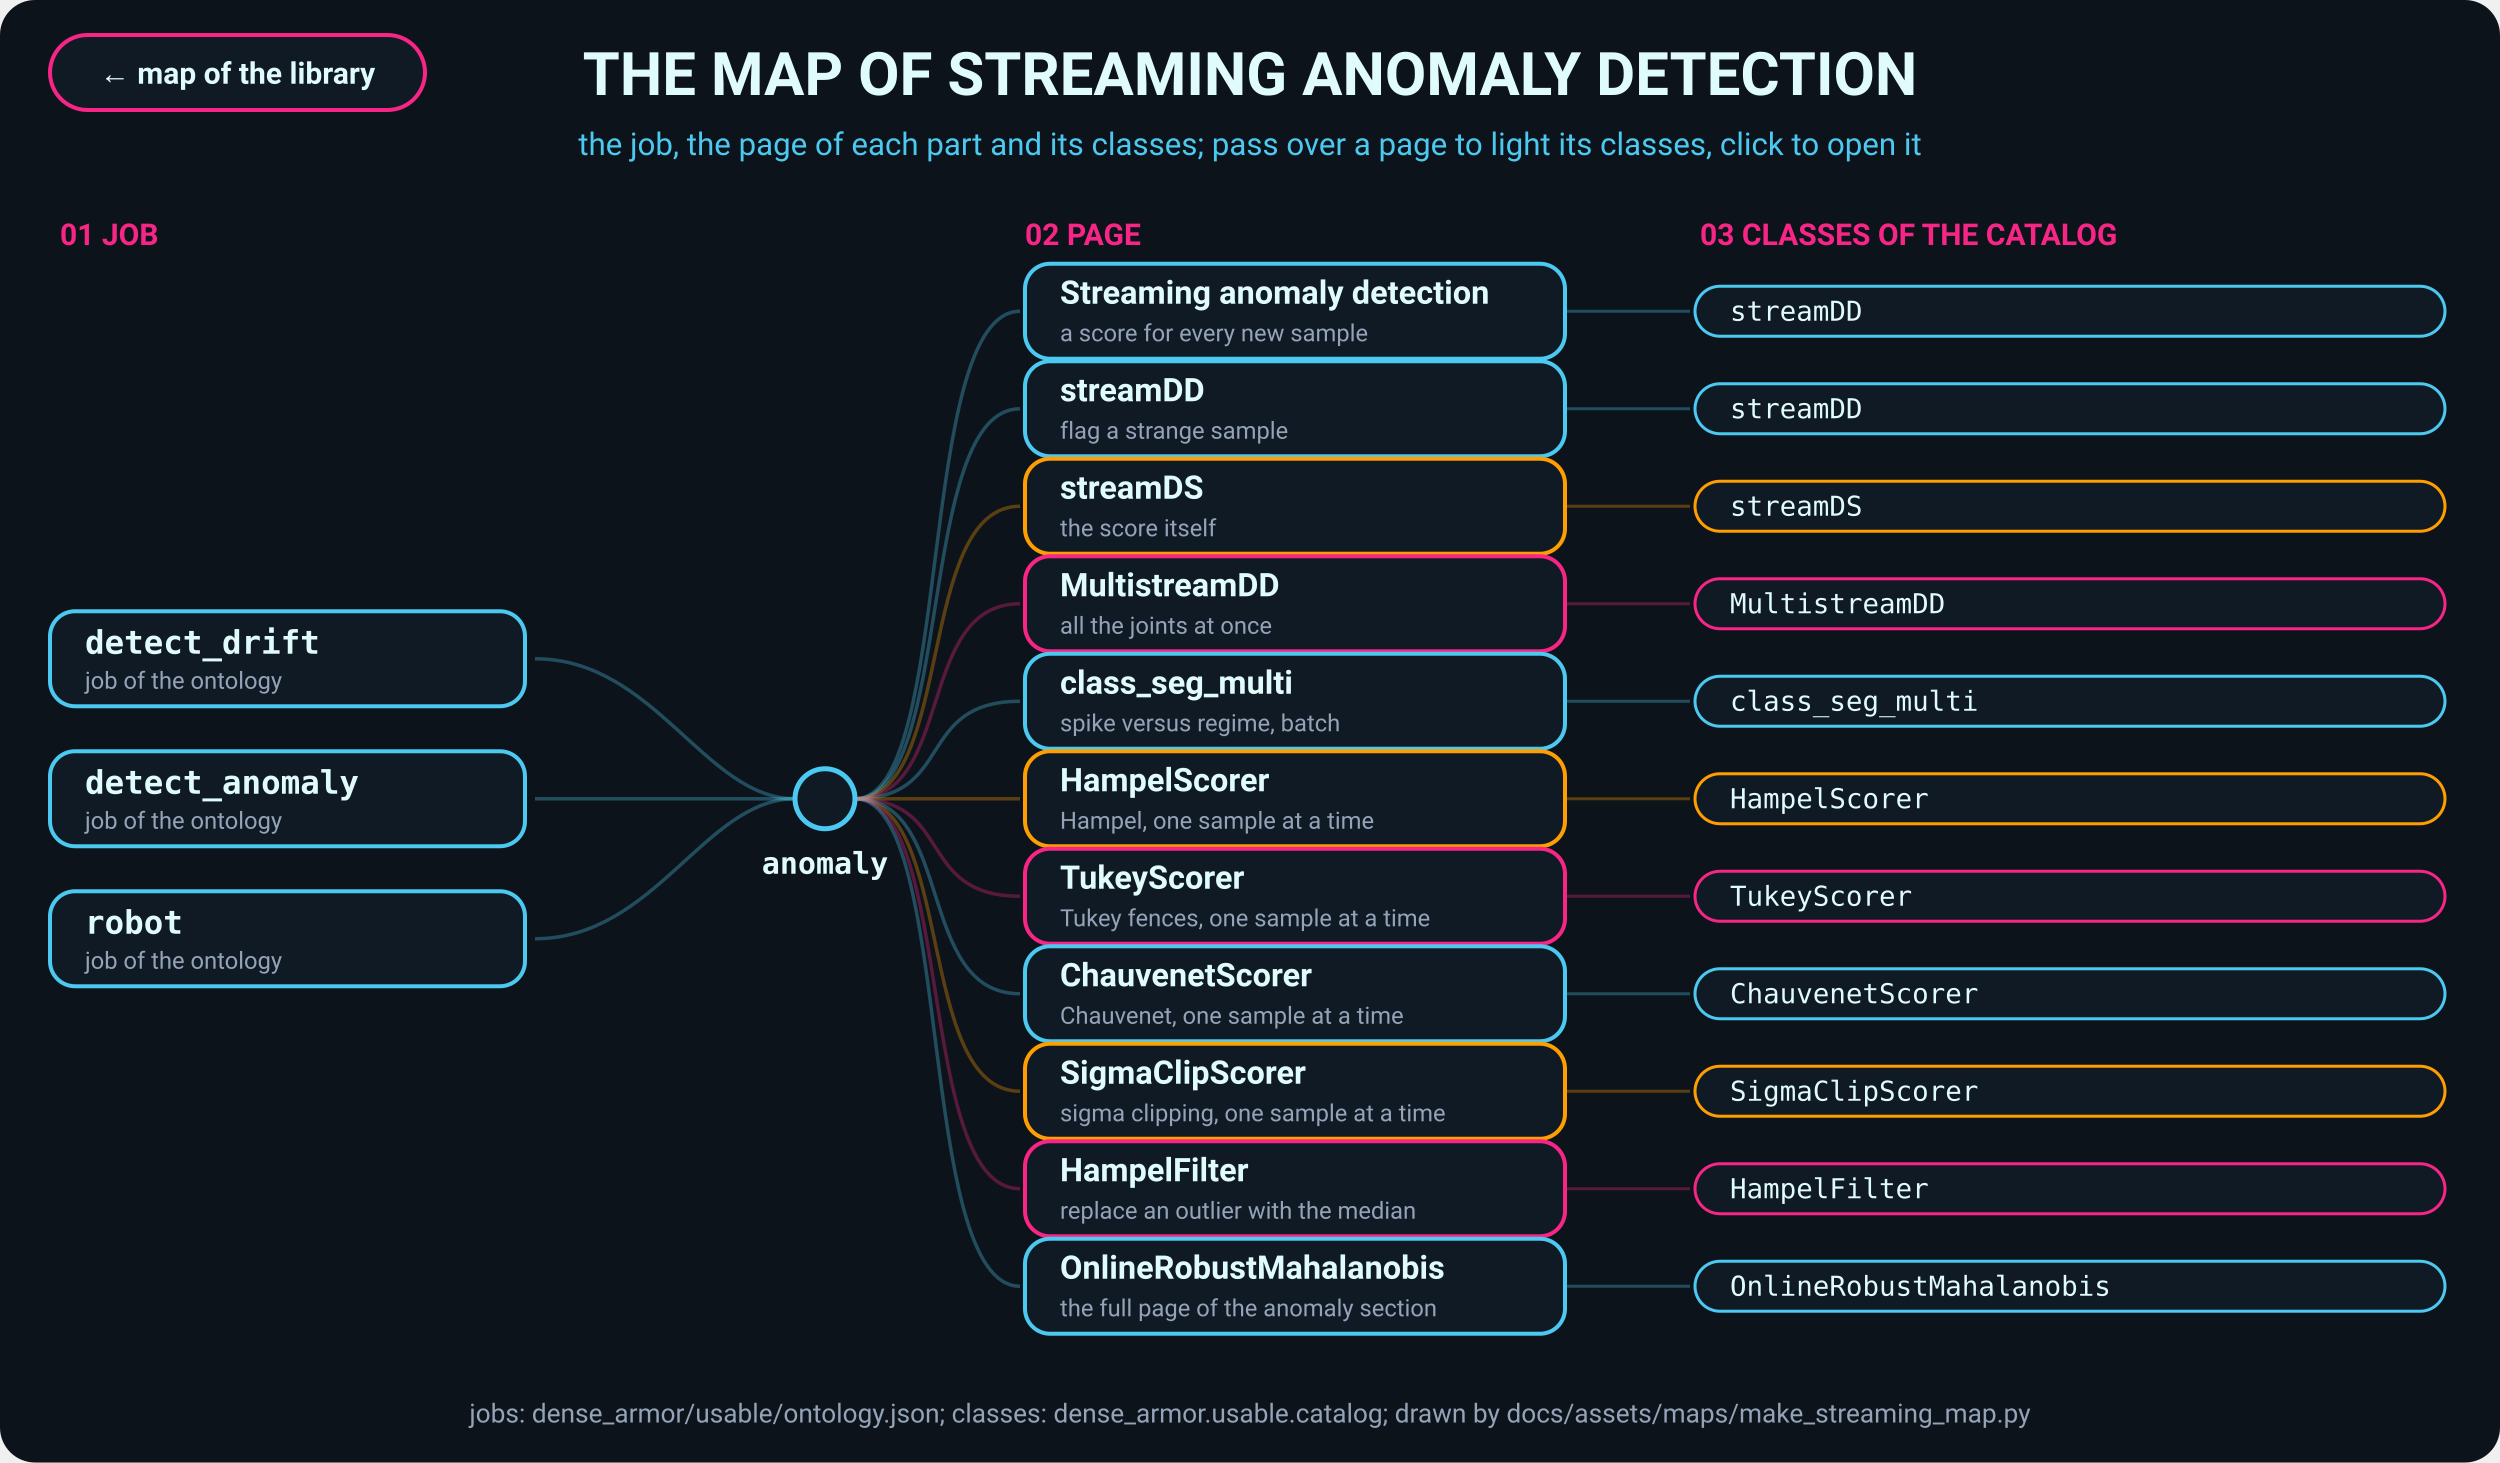
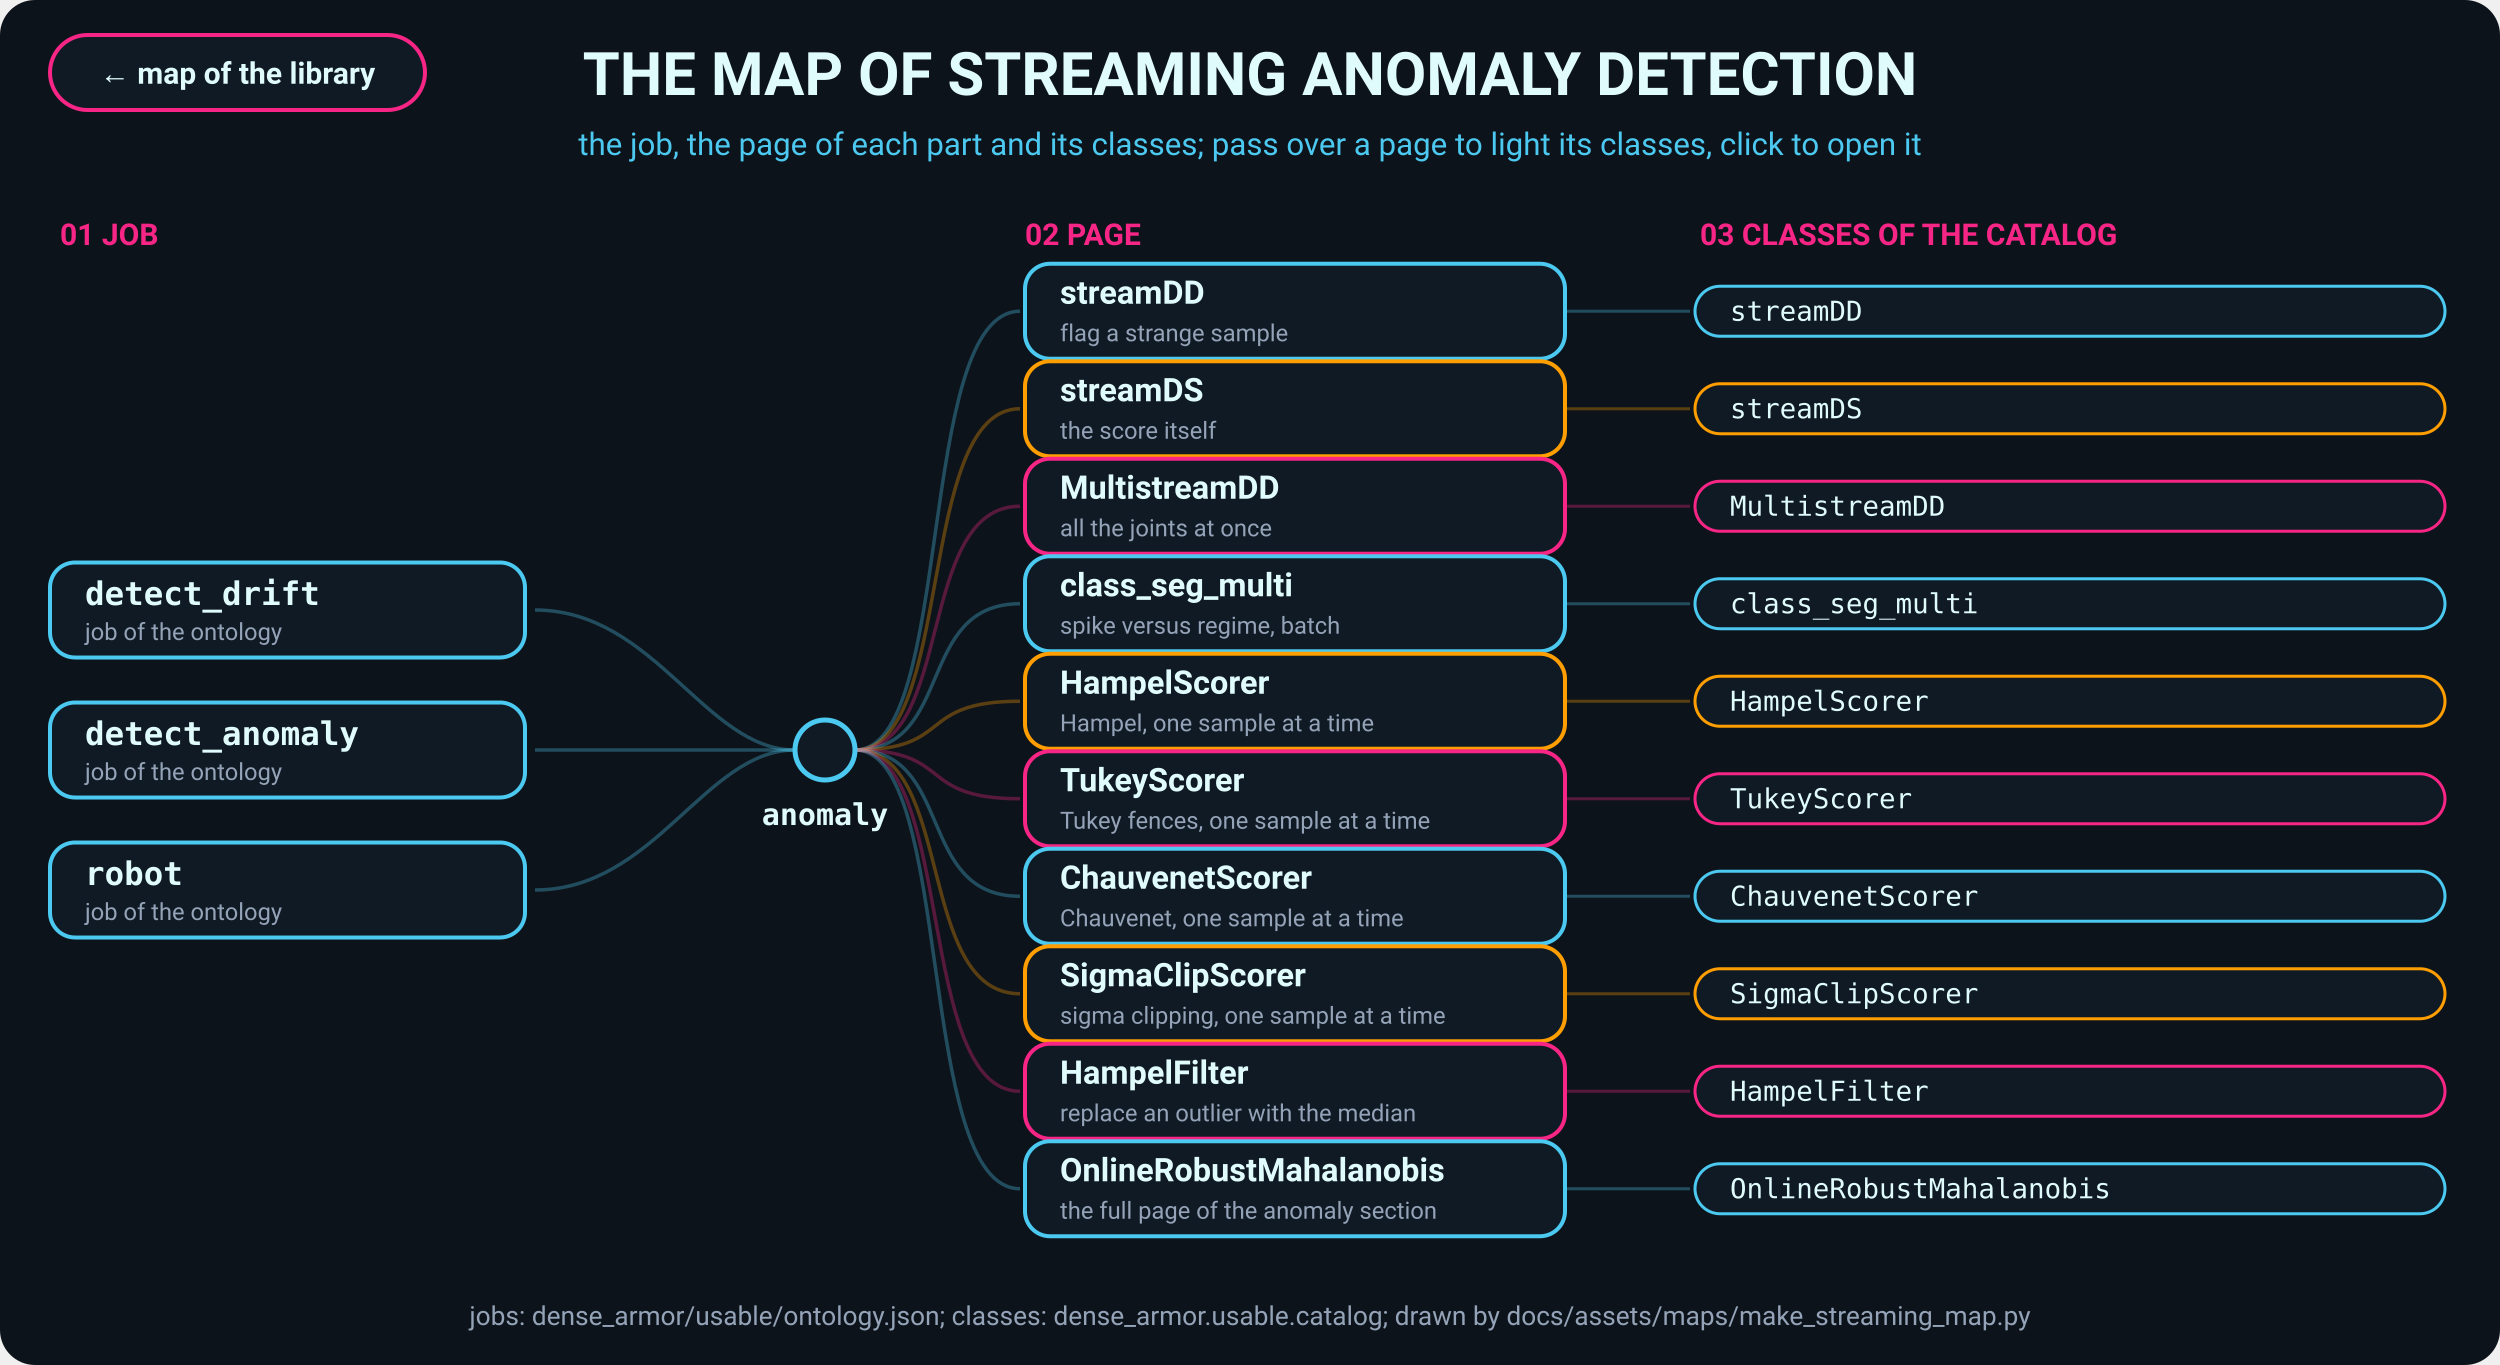
- <svg xmlns="http://www.w3.org/2000/svg" viewBox="0 0 1000 585" width="100%" role="img" aria-label="The map of streaming anomaly detection">
+ <svg xmlns="http://www.w3.org/2000/svg" viewBox="0 0 1000 546" width="100%" role="img" aria-label="The map of streaming anomaly detection">
  <style>text{font-family:system-ui,-apple-system,'Segoe UI',Roboto,Arial,sans-serif}.m{font-family:ui-monospace,Menlo,Consolas,monospace}.e{opacity:.32;transition:opacity .15s}.net:hover .e{opacity:.06}.net .pg:hover .e{opacity:1;stroke-width:2.2}a:hover .card{fill:#17303f;stroke-width:2.4}a:hover text.dn{fill:#ffffff}.back:hover .card{fill:#17303f}</style>
-   <rect width="1000" height="585" fill="#0d131a" rx="14" />
+   <rect width="1000" height="546" fill="#0d131a" rx="14" />
  <text x="500" y="38" fill="#e0fbfc" font-size="24" font-weight="700" text-anchor="middle">THE MAP OF STREAMING ANOMALY DETECTION</text>
  <text x="500" y="62" fill="#4cc9f0" font-size="12.5" text-anchor="middle">the job, the page of each part and its classes; pass over a page to light its classes, click to open it</text>
  <a class="back" href="../../#the-library-folder-by-folder" target="_top">
    <rect class="card" x="20" y="14" width="150" height="30" rx="15" fill="#101a24" stroke="#f72585" stroke-width="1.6" />
    <text class="dn" x="95" y="33.5" fill="#e0fbfc" font-size="12" font-weight="700" text-anchor="middle">← map of the library</text>
  </a>
  <text x="24" y="98" fill="#f72585" font-size="12" font-weight="700">01  JOB</text>
  <text x="410" y="98" fill="#f72585" font-size="12" font-weight="700">02  PAGE</text>
  <text x="680" y="98" fill="#f72585" font-size="12" font-weight="700">03  CLASSES OF THE CATALOG</text>
  <g class="net">
-     <path class="e" d="M214,263.5 C262,263.5 282,319.5 318,319.5" fill="none" stroke="#4cc9f0" stroke-width="1.4" />
-     <path class="e" d="M214,319.5 C262,319.5 282,319.5 318,319.5" fill="none" stroke="#4cc9f0" stroke-width="1.4" />
-     <path class="e" d="M214,375.5 C262,375.5 282,319.5 318,319.5" fill="none" stroke="#4cc9f0" stroke-width="1.4" />
+     <path class="e" d="M214,244.0 C262,244.0 282,300.0 318,300.0" fill="none" stroke="#4cc9f0" stroke-width="1.4" />
+     <path class="e" d="M214,300.0 C262,300.0 282,300.0 318,300.0" fill="none" stroke="#4cc9f0" stroke-width="1.4" />
+     <path class="e" d="M214,356.0 C262,356.0 282,300.0 318,300.0" fill="none" stroke="#4cc9f0" stroke-width="1.4" />
    <g class="pg">
-       <path class="e" d="M342,319.5 C382,319.5 366,124.5 408,124.5" fill="none" stroke="#4cc9f0" stroke-width="1.4" />
+       <path class="e" d="M342,300.0 C382,300.0 366,124.5 408,124.5" fill="none" stroke="#4cc9f0" stroke-width="1.4" />
      <path class="e" d="M626,124.5 C650,124.5 650,124.5 676,124.5" fill="none" stroke="#4cc9f0" stroke-width="1.2" />
    </g>
    <g class="pg">
-       <path class="e" d="M342,319.5 C382,319.5 366,163.5 408,163.5" fill="none" stroke="#4cc9f0" stroke-width="1.4" />
-       <path class="e" d="M626,163.5 C650,163.5 650,163.5 676,163.5" fill="none" stroke="#4cc9f0" stroke-width="1.2" />
+       <path class="e" d="M342,300.0 C382,300.0 366,163.5 408,163.5" fill="none" stroke="#ff9e00" stroke-width="1.4" />
+       <path class="e" d="M626,163.5 C650,163.5 650,163.5 676,163.5" fill="none" stroke="#ff9e00" stroke-width="1.2" />
    </g>
    <g class="pg">
-       <path class="e" d="M342,319.5 C382,319.5 366,202.5 408,202.5" fill="none" stroke="#ff9e00" stroke-width="1.4" />
-       <path class="e" d="M626,202.5 C650,202.5 650,202.5 676,202.5" fill="none" stroke="#ff9e00" stroke-width="1.2" />
+       <path class="e" d="M342,300.0 C382,300.0 366,202.5 408,202.5" fill="none" stroke="#f72585" stroke-width="1.4" />
+       <path class="e" d="M626,202.5 C650,202.5 650,202.5 676,202.5" fill="none" stroke="#f72585" stroke-width="1.2" />
    </g>
    <g class="pg">
-       <path class="e" d="M342,319.5 C382,319.5 366,241.5 408,241.5" fill="none" stroke="#f72585" stroke-width="1.4" />
-       <path class="e" d="M626,241.5 C650,241.5 650,241.5 676,241.5" fill="none" stroke="#f72585" stroke-width="1.2" />
+       <path class="e" d="M342,300.0 C382,300.0 366,241.5 408,241.5" fill="none" stroke="#4cc9f0" stroke-width="1.4" />
+       <path class="e" d="M626,241.5 C650,241.5 650,241.5 676,241.5" fill="none" stroke="#4cc9f0" stroke-width="1.2" />
    </g>
    <g class="pg">
-       <path class="e" d="M342,319.5 C382,319.5 366,280.5 408,280.5" fill="none" stroke="#4cc9f0" stroke-width="1.4" />
-       <path class="e" d="M626,280.5 C650,280.5 650,280.5 676,280.5" fill="none" stroke="#4cc9f0" stroke-width="1.2" />
+       <path class="e" d="M342,300.0 C382,300.0 366,280.5 408,280.5" fill="none" stroke="#ff9e00" stroke-width="1.4" />
+       <path class="e" d="M626,280.5 C650,280.5 650,280.5 676,280.5" fill="none" stroke="#ff9e00" stroke-width="1.2" />
    </g>
    <g class="pg">
-       <path class="e" d="M342,319.5 C382,319.5 366,319.5 408,319.5" fill="none" stroke="#ff9e00" stroke-width="1.4" />
-       <path class="e" d="M626,319.5 C650,319.5 650,319.5 676,319.5" fill="none" stroke="#ff9e00" stroke-width="1.2" />
+       <path class="e" d="M342,300.0 C382,300.0 366,319.5 408,319.5" fill="none" stroke="#f72585" stroke-width="1.4" />
+       <path class="e" d="M626,319.5 C650,319.5 650,319.5 676,319.5" fill="none" stroke="#f72585" stroke-width="1.2" />
    </g>
    <g class="pg">
-       <path class="e" d="M342,319.5 C382,319.5 366,358.5 408,358.5" fill="none" stroke="#f72585" stroke-width="1.4" />
-       <path class="e" d="M626,358.5 C650,358.5 650,358.5 676,358.5" fill="none" stroke="#f72585" stroke-width="1.2" />
+       <path class="e" d="M342,300.0 C382,300.0 366,358.5 408,358.5" fill="none" stroke="#4cc9f0" stroke-width="1.4" />
+       <path class="e" d="M626,358.5 C650,358.5 650,358.5 676,358.5" fill="none" stroke="#4cc9f0" stroke-width="1.2" />
    </g>
    <g class="pg">
-       <path class="e" d="M342,319.5 C382,319.5 366,397.5 408,397.5" fill="none" stroke="#4cc9f0" stroke-width="1.4" />
-       <path class="e" d="M626,397.5 C650,397.5 650,397.5 676,397.5" fill="none" stroke="#4cc9f0" stroke-width="1.2" />
+       <path class="e" d="M342,300.0 C382,300.0 366,397.5 408,397.5" fill="none" stroke="#ff9e00" stroke-width="1.4" />
+       <path class="e" d="M626,397.5 C650,397.5 650,397.5 676,397.5" fill="none" stroke="#ff9e00" stroke-width="1.2" />
    </g>
    <g class="pg">
-       <path class="e" d="M342,319.5 C382,319.5 366,436.5 408,436.5" fill="none" stroke="#ff9e00" stroke-width="1.4" />
-       <path class="e" d="M626,436.5 C650,436.5 650,436.5 676,436.5" fill="none" stroke="#ff9e00" stroke-width="1.2" />
+       <path class="e" d="M342,300.0 C382,300.0 366,436.5 408,436.5" fill="none" stroke="#f72585" stroke-width="1.4" />
+       <path class="e" d="M626,436.5 C650,436.5 650,436.5 676,436.5" fill="none" stroke="#f72585" stroke-width="1.2" />
    </g>
    <g class="pg">
-       <path class="e" d="M342,319.5 C382,319.5 366,475.5 408,475.5" fill="none" stroke="#f72585" stroke-width="1.4" />
-       <path class="e" d="M626,475.5 C650,475.5 650,475.5 676,475.5" fill="none" stroke="#f72585" stroke-width="1.2" />
-     </g>
-     <g class="pg">
-       <path class="e" d="M342,319.5 C382,319.5 366,514.5 408,514.5" fill="none" stroke="#4cc9f0" stroke-width="1.4" />
-       <path class="e" d="M626,514.5 C650,514.5 650,514.5 676,514.5" fill="none" stroke="#4cc9f0" stroke-width="1.2" />
+       <path class="e" d="M342,300.0 C382,300.0 366,475.5 408,475.5" fill="none" stroke="#4cc9f0" stroke-width="1.4" />
+       <path class="e" d="M626,475.5 C650,475.5 650,475.5 676,475.5" fill="none" stroke="#4cc9f0" stroke-width="1.2" />
    </g>
  </g>
  <a href="../../#the-library-folder-by-folder" target="_top">
-     <rect class="card" x="20" y="244.5" width="190" height="38" rx="10" fill="#101a24" stroke="#4cc9f0" stroke-width="1.6" />
-     <text class="dn m" x="34" y="261.5" fill="#e0fbfc" font-size="13" font-weight="700">detect_drift</text>
-     <text x="34" y="275.5" fill="#94a3b8" font-size="9.5">job of the ontology</text>
+     <rect class="card" x="20" y="225.0" width="190" height="38" rx="10" fill="#101a24" stroke="#4cc9f0" stroke-width="1.6" />
+     <text class="dn m" x="34" y="242.0" fill="#e0fbfc" font-size="13" font-weight="700">detect_drift</text>
+     <text x="34" y="256.0" fill="#94a3b8" font-size="9.5">job of the ontology</text>
  </a>
  <a href="../../#the-library-folder-by-folder" target="_top">
-     <rect class="card" x="20" y="300.5" width="190" height="38" rx="10" fill="#101a24" stroke="#4cc9f0" stroke-width="1.6" />
-     <text class="dn m" x="34" y="317.5" fill="#e0fbfc" font-size="13" font-weight="700">detect_anomaly</text>
-     <text x="34" y="331.5" fill="#94a3b8" font-size="9.5">job of the ontology</text>
+     <rect class="card" x="20" y="281.0" width="190" height="38" rx="10" fill="#101a24" stroke="#4cc9f0" stroke-width="1.6" />
+     <text class="dn m" x="34" y="298.0" fill="#e0fbfc" font-size="13" font-weight="700">detect_anomaly</text>
+     <text x="34" y="312.0" fill="#94a3b8" font-size="9.5">job of the ontology</text>
  </a>
  <a href="../../#the-library-folder-by-folder" target="_top">
-     <rect class="card" x="20" y="356.5" width="190" height="38" rx="10" fill="#101a24" stroke="#4cc9f0" stroke-width="1.6" />
-     <text class="dn m" x="34" y="373.5" fill="#e0fbfc" font-size="13" font-weight="700">robot</text>
-     <text x="34" y="387.5" fill="#94a3b8" font-size="9.5">job of the ontology</text>
+     <rect class="card" x="20" y="337.0" width="190" height="38" rx="10" fill="#101a24" stroke="#4cc9f0" stroke-width="1.6" />
+     <text class="dn m" x="34" y="354.0" fill="#e0fbfc" font-size="13" font-weight="700">robot</text>
+     <text x="34" y="368.0" fill="#94a3b8" font-size="9.5">job of the ontology</text>
  </a>
-   <circle cx="330" cy="319.5" r="12" fill="#101a24" stroke="#4cc9f0" stroke-width="2" />
-   <text class="m" x="330" y="349.5" fill="#e0fbfc" font-size="12" font-weight="700" text-anchor="middle">anomaly</text>
-   <a href="../../anomaly/streaming/" target="_top">
+   <circle cx="330" cy="300.0" r="12" fill="#101a24" stroke="#4cc9f0" stroke-width="2" />
+   <text class="m" x="330" y="330.0" fill="#e0fbfc" font-size="12" font-weight="700" text-anchor="middle">anomaly</text>
+   <a href="../../anomaly/streaming/streaming_deviation_detector/" target="_top">
    <rect class="card" x="410" y="105.5" width="216" height="38" rx="10" fill="#101a24" stroke="#4cc9f0" stroke-width="1.6" />
-     <text class="dn" x="424" y="121.5" fill="#e0fbfc" font-size="13" font-weight="700">Streaming anomaly detection</text>
-     <text x="424" y="136.5" fill="#94a3b8" font-size="9.5">a score for every new sample</text>
+     <text class="dn" x="424" y="121.5" fill="#e0fbfc" font-size="13" font-weight="700">streamDD</text>
+     <text x="424" y="136.5" fill="#94a3b8" font-size="9.5">flag a strange sample</text>
  </a>
-   <a href="../../anomaly/streaming/" target="_top">
+   <a href="../../anomaly/streaming/streaming_deviation_detector/" target="_top">
    <rect class="card" x="678" y="114.5" width="300" height="20" rx="10" fill="#101a24" stroke="#4cc9f0" stroke-width="1.2" />
    <text class="dn m" x="692" y="128.3" fill="#e0fbfc" font-size="11">streamDD</text>
  </a>
-   <a href="../../anomaly/streaming/streaming_deviation_detector/" target="_top">
-     <rect class="card" x="410" y="144.5" width="216" height="38" rx="10" fill="#101a24" stroke="#4cc9f0" stroke-width="1.6" />
-     <text class="dn" x="424" y="160.5" fill="#e0fbfc" font-size="13" font-weight="700">streamDD</text>
-     <text x="424" y="175.5" fill="#94a3b8" font-size="9.5">flag a strange sample</text>
-   </a>
-   <a href="../../anomaly/streaming/streaming_deviation_detector/" target="_top">
-     <rect class="card" x="678" y="153.5" width="300" height="20" rx="10" fill="#101a24" stroke="#4cc9f0" stroke-width="1.2" />
-     <text class="dn m" x="692" y="167.3" fill="#e0fbfc" font-size="11">streamDD</text>
+   <a href="../../anomaly/streaming/streaming_deviation_scorer/" target="_top">
+     <rect class="card" x="410" y="144.5" width="216" height="38" rx="10" fill="#101a24" stroke="#ff9e00" stroke-width="1.6" />
+     <text class="dn" x="424" y="160.5" fill="#e0fbfc" font-size="13" font-weight="700">streamDS</text>
+     <text x="424" y="175.5" fill="#94a3b8" font-size="9.5">the score itself</text>
  </a>
  <a href="../../anomaly/streaming/streaming_deviation_scorer/" target="_top">
-     <rect class="card" x="410" y="183.5" width="216" height="38" rx="10" fill="#101a24" stroke="#ff9e00" stroke-width="1.6" />
-     <text class="dn" x="424" y="199.5" fill="#e0fbfc" font-size="13" font-weight="700">streamDS</text>
-     <text x="424" y="214.5" fill="#94a3b8" font-size="9.5">the score itself</text>
-   </a>
-   <a href="../../anomaly/streaming/streaming_deviation_scorer/" target="_top">
-     <rect class="card" x="678" y="192.5" width="300" height="20" rx="10" fill="#101a24" stroke="#ff9e00" stroke-width="1.2" />
-     <text class="dn m" x="692" y="206.3" fill="#e0fbfc" font-size="11">streamDS</text>
+     <rect class="card" x="678" y="153.5" width="300" height="20" rx="10" fill="#101a24" stroke="#ff9e00" stroke-width="1.2" />
+     <text class="dn m" x="692" y="167.3" fill="#e0fbfc" font-size="11">streamDS</text>
  </a>
  <a href="../../anomaly/streaming/multi_channel_streaming_deviation_detector/" target="_top">
-     <rect class="card" x="410" y="222.5" width="216" height="38" rx="10" fill="#101a24" stroke="#f72585" stroke-width="1.6" />
-     <text class="dn" x="424" y="238.5" fill="#e0fbfc" font-size="13" font-weight="700">MultistreamDD</text>
-     <text x="424" y="253.5" fill="#94a3b8" font-size="9.5">all the joints at once</text>
+     <rect class="card" x="410" y="183.5" width="216" height="38" rx="10" fill="#101a24" stroke="#f72585" stroke-width="1.6" />
+     <text class="dn" x="424" y="199.5" fill="#e0fbfc" font-size="13" font-weight="700">MultistreamDD</text>
+     <text x="424" y="214.5" fill="#94a3b8" font-size="9.5">all the joints at once</text>
  </a>
  <a href="../../anomaly/streaming/multi_channel_streaming_deviation_detector/" target="_top">
-     <rect class="card" x="678" y="231.5" width="300" height="20" rx="10" fill="#101a24" stroke="#f72585" stroke-width="1.2" />
-     <text class="dn m" x="692" y="245.3" fill="#e0fbfc" font-size="11">MultistreamDD</text>
+     <rect class="card" x="678" y="192.5" width="300" height="20" rx="10" fill="#101a24" stroke="#f72585" stroke-width="1.2" />
+     <text class="dn m" x="692" y="206.3" fill="#e0fbfc" font-size="11">MultistreamDD</text>
  </a>
  <a href="../../anomaly/streaming/class_seg_multi/" target="_top">
-     <rect class="card" x="410" y="261.5" width="216" height="38" rx="10" fill="#101a24" stroke="#4cc9f0" stroke-width="1.6" />
-     <text class="dn" x="424" y="277.5" fill="#e0fbfc" font-size="13" font-weight="700">class_seg_multi</text>
-     <text x="424" y="292.5" fill="#94a3b8" font-size="9.5">spike versus regime, batch</text>
+     <rect class="card" x="410" y="222.5" width="216" height="38" rx="10" fill="#101a24" stroke="#4cc9f0" stroke-width="1.6" />
+     <text class="dn" x="424" y="238.5" fill="#e0fbfc" font-size="13" font-weight="700">class_seg_multi</text>
+     <text x="424" y="253.5" fill="#94a3b8" font-size="9.5">spike versus regime, batch</text>
  </a>
  <a href="../../anomaly/streaming/class_seg_multi/" target="_top">
-     <rect class="card" x="678" y="270.5" width="300" height="20" rx="10" fill="#101a24" stroke="#4cc9f0" stroke-width="1.2" />
-     <text class="dn m" x="692" y="284.3" fill="#e0fbfc" font-size="11">class_seg_multi</text>
+     <rect class="card" x="678" y="231.5" width="300" height="20" rx="10" fill="#101a24" stroke="#4cc9f0" stroke-width="1.2" />
+     <text class="dn m" x="692" y="245.3" fill="#e0fbfc" font-size="11">class_seg_multi</text>
  </a>
  <a href="../../anomaly/streaming/hampel_scorer/" target="_top">
-     <rect class="card" x="410" y="300.5" width="216" height="38" rx="10" fill="#101a24" stroke="#ff9e00" stroke-width="1.6" />
-     <text class="dn" x="424" y="316.5" fill="#e0fbfc" font-size="13" font-weight="700">HampelScorer</text>
-     <text x="424" y="331.5" fill="#94a3b8" font-size="9.5">Hampel, one sample at a time</text>
+     <rect class="card" x="410" y="261.5" width="216" height="38" rx="10" fill="#101a24" stroke="#ff9e00" stroke-width="1.6" />
+     <text class="dn" x="424" y="277.5" fill="#e0fbfc" font-size="13" font-weight="700">HampelScorer</text>
+     <text x="424" y="292.5" fill="#94a3b8" font-size="9.5">Hampel, one sample at a time</text>
  </a>
  <a href="../../anomaly/streaming/hampel_scorer/" target="_top">
-     <rect class="card" x="678" y="309.5" width="300" height="20" rx="10" fill="#101a24" stroke="#ff9e00" stroke-width="1.2" />
-     <text class="dn m" x="692" y="323.3" fill="#e0fbfc" font-size="11">HampelScorer</text>
+     <rect class="card" x="678" y="270.5" width="300" height="20" rx="10" fill="#101a24" stroke="#ff9e00" stroke-width="1.2" />
+     <text class="dn m" x="692" y="284.3" fill="#e0fbfc" font-size="11">HampelScorer</text>
  </a>
  <a href="../../anomaly/streaming/tukey_scorer/" target="_top">
-     <rect class="card" x="410" y="339.5" width="216" height="38" rx="10" fill="#101a24" stroke="#f72585" stroke-width="1.6" />
-     <text class="dn" x="424" y="355.5" fill="#e0fbfc" font-size="13" font-weight="700">TukeyScorer</text>
-     <text x="424" y="370.5" fill="#94a3b8" font-size="9.5">Tukey fences, one sample at a time</text>
+     <rect class="card" x="410" y="300.5" width="216" height="38" rx="10" fill="#101a24" stroke="#f72585" stroke-width="1.6" />
+     <text class="dn" x="424" y="316.5" fill="#e0fbfc" font-size="13" font-weight="700">TukeyScorer</text>
+     <text x="424" y="331.5" fill="#94a3b8" font-size="9.5">Tukey fences, one sample at a time</text>
  </a>
  <a href="../../anomaly/streaming/tukey_scorer/" target="_top">
-     <rect class="card" x="678" y="348.5" width="300" height="20" rx="10" fill="#101a24" stroke="#f72585" stroke-width="1.2" />
-     <text class="dn m" x="692" y="362.3" fill="#e0fbfc" font-size="11">TukeyScorer</text>
+     <rect class="card" x="678" y="309.5" width="300" height="20" rx="10" fill="#101a24" stroke="#f72585" stroke-width="1.2" />
+     <text class="dn m" x="692" y="323.3" fill="#e0fbfc" font-size="11">TukeyScorer</text>
  </a>
  <a href="../../anomaly/streaming/chauvenet_scorer/" target="_top">
-     <rect class="card" x="410" y="378.5" width="216" height="38" rx="10" fill="#101a24" stroke="#4cc9f0" stroke-width="1.6" />
-     <text class="dn" x="424" y="394.5" fill="#e0fbfc" font-size="13" font-weight="700">ChauvenetScorer</text>
-     <text x="424" y="409.5" fill="#94a3b8" font-size="9.5">Chauvenet, one sample at a time</text>
+     <rect class="card" x="410" y="339.5" width="216" height="38" rx="10" fill="#101a24" stroke="#4cc9f0" stroke-width="1.6" />
+     <text class="dn" x="424" y="355.5" fill="#e0fbfc" font-size="13" font-weight="700">ChauvenetScorer</text>
+     <text x="424" y="370.5" fill="#94a3b8" font-size="9.5">Chauvenet, one sample at a time</text>
  </a>
  <a href="../../anomaly/streaming/chauvenet_scorer/" target="_top">
-     <rect class="card" x="678" y="387.5" width="300" height="20" rx="10" fill="#101a24" stroke="#4cc9f0" stroke-width="1.2" />
-     <text class="dn m" x="692" y="401.3" fill="#e0fbfc" font-size="11">ChauvenetScorer</text>
+     <rect class="card" x="678" y="348.5" width="300" height="20" rx="10" fill="#101a24" stroke="#4cc9f0" stroke-width="1.2" />
+     <text class="dn m" x="692" y="362.3" fill="#e0fbfc" font-size="11">ChauvenetScorer</text>
  </a>
  <a href="../../anomaly/streaming/sigma_clip_scorer/" target="_top">
-     <rect class="card" x="410" y="417.5" width="216" height="38" rx="10" fill="#101a24" stroke="#ff9e00" stroke-width="1.6" />
-     <text class="dn" x="424" y="433.5" fill="#e0fbfc" font-size="13" font-weight="700">SigmaClipScorer</text>
-     <text x="424" y="448.5" fill="#94a3b8" font-size="9.5">sigma clipping, one sample at a time</text>
+     <rect class="card" x="410" y="378.5" width="216" height="38" rx="10" fill="#101a24" stroke="#ff9e00" stroke-width="1.6" />
+     <text class="dn" x="424" y="394.5" fill="#e0fbfc" font-size="13" font-weight="700">SigmaClipScorer</text>
+     <text x="424" y="409.5" fill="#94a3b8" font-size="9.5">sigma clipping, one sample at a time</text>
  </a>
  <a href="../../anomaly/streaming/sigma_clip_scorer/" target="_top">
-     <rect class="card" x="678" y="426.5" width="300" height="20" rx="10" fill="#101a24" stroke="#ff9e00" stroke-width="1.2" />
-     <text class="dn m" x="692" y="440.3" fill="#e0fbfc" font-size="11">SigmaClipScorer</text>
+     <rect class="card" x="678" y="387.5" width="300" height="20" rx="10" fill="#101a24" stroke="#ff9e00" stroke-width="1.2" />
+     <text class="dn m" x="692" y="401.3" fill="#e0fbfc" font-size="11">SigmaClipScorer</text>
  </a>
  <a href="../../anomaly/streaming/hampel_filter/" target="_top">
-     <rect class="card" x="410" y="456.5" width="216" height="38" rx="10" fill="#101a24" stroke="#f72585" stroke-width="1.6" />
-     <text class="dn" x="424" y="472.5" fill="#e0fbfc" font-size="13" font-weight="700">HampelFilter</text>
-     <text x="424" y="487.5" fill="#94a3b8" font-size="9.5">replace an outlier with the median</text>
+     <rect class="card" x="410" y="417.5" width="216" height="38" rx="10" fill="#101a24" stroke="#f72585" stroke-width="1.6" />
+     <text class="dn" x="424" y="433.5" fill="#e0fbfc" font-size="13" font-weight="700">HampelFilter</text>
+     <text x="424" y="448.5" fill="#94a3b8" font-size="9.5">replace an outlier with the median</text>
  </a>
  <a href="../../anomaly/streaming/hampel_filter/" target="_top">
-     <rect class="card" x="678" y="465.5" width="300" height="20" rx="10" fill="#101a24" stroke="#f72585" stroke-width="1.2" />
-     <text class="dn m" x="692" y="479.3" fill="#e0fbfc" font-size="11">HampelFilter</text>
+     <rect class="card" x="678" y="426.5" width="300" height="20" rx="10" fill="#101a24" stroke="#f72585" stroke-width="1.2" />
+     <text class="dn m" x="692" y="440.3" fill="#e0fbfc" font-size="11">HampelFilter</text>
  </a>
  <a href="../../anomaly/mahalanobis/" target="_top">
-     <rect class="card" x="410" y="495.5" width="216" height="38" rx="10" fill="#101a24" stroke="#4cc9f0" stroke-width="1.6" />
-     <text class="dn" x="424" y="511.5" fill="#e0fbfc" font-size="13" font-weight="700">OnlineRobustMahalanobis</text>
-     <text x="424" y="526.5" fill="#94a3b8" font-size="9.5">the full page of the anomaly section</text>
+     <rect class="card" x="410" y="456.5" width="216" height="38" rx="10" fill="#101a24" stroke="#4cc9f0" stroke-width="1.6" />
+     <text class="dn" x="424" y="472.5" fill="#e0fbfc" font-size="13" font-weight="700">OnlineRobustMahalanobis</text>
+     <text x="424" y="487.5" fill="#94a3b8" font-size="9.5">the full page of the anomaly section</text>
  </a>
  <a href="../../anomaly/mahalanobis/" target="_top">
-     <rect class="card" x="678" y="504.5" width="300" height="20" rx="10" fill="#101a24" stroke="#4cc9f0" stroke-width="1.2" />
-     <text class="dn m" x="692" y="518.3" fill="#e0fbfc" font-size="11">OnlineRobustMahalanobis</text>
+     <rect class="card" x="678" y="465.5" width="300" height="20" rx="10" fill="#101a24" stroke="#4cc9f0" stroke-width="1.2" />
+     <text class="dn m" x="692" y="479.3" fill="#e0fbfc" font-size="11">OnlineRobustMahalanobis</text>
  </a>
-   <text x="500" y="569" fill="#94a3b8" font-size="10.5" text-anchor="middle">jobs: dense_armor/usable/ontology.json; classes: dense_armor.usable.catalog; drawn by docs/assets/maps/make_streaming_map.py</text>
+   <text x="500" y="530" fill="#94a3b8" font-size="10.5" text-anchor="middle">jobs: dense_armor/usable/ontology.json; classes: dense_armor.usable.catalog; drawn by docs/assets/maps/make_streaming_map.py</text>
</svg>
